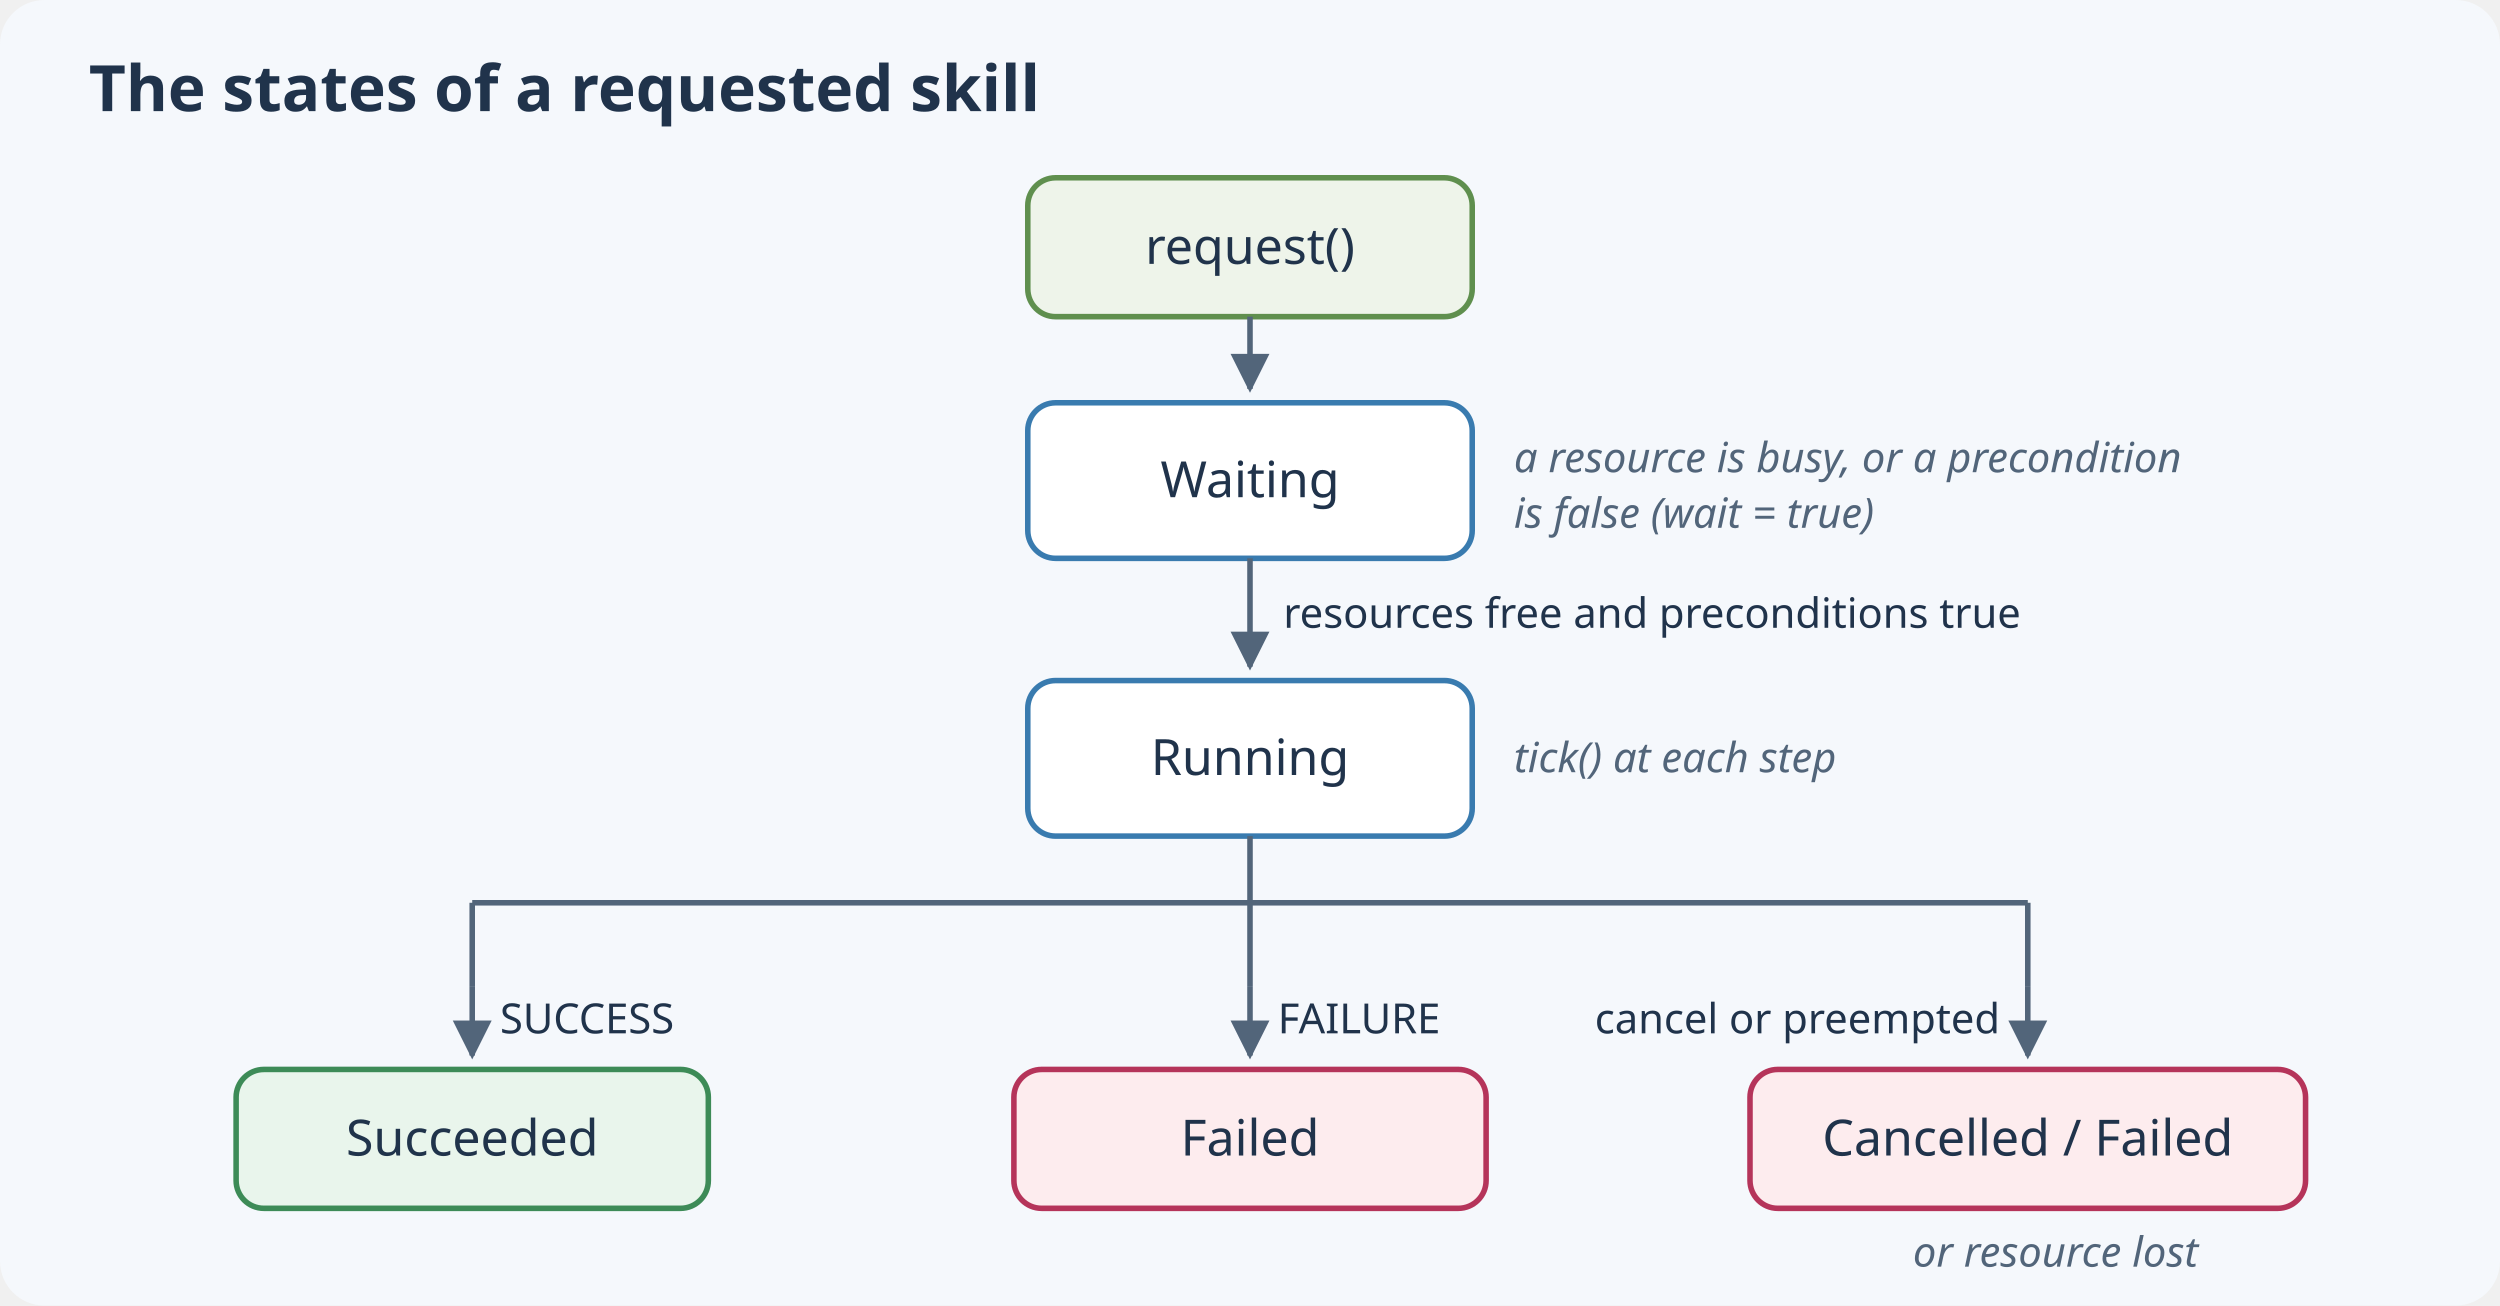
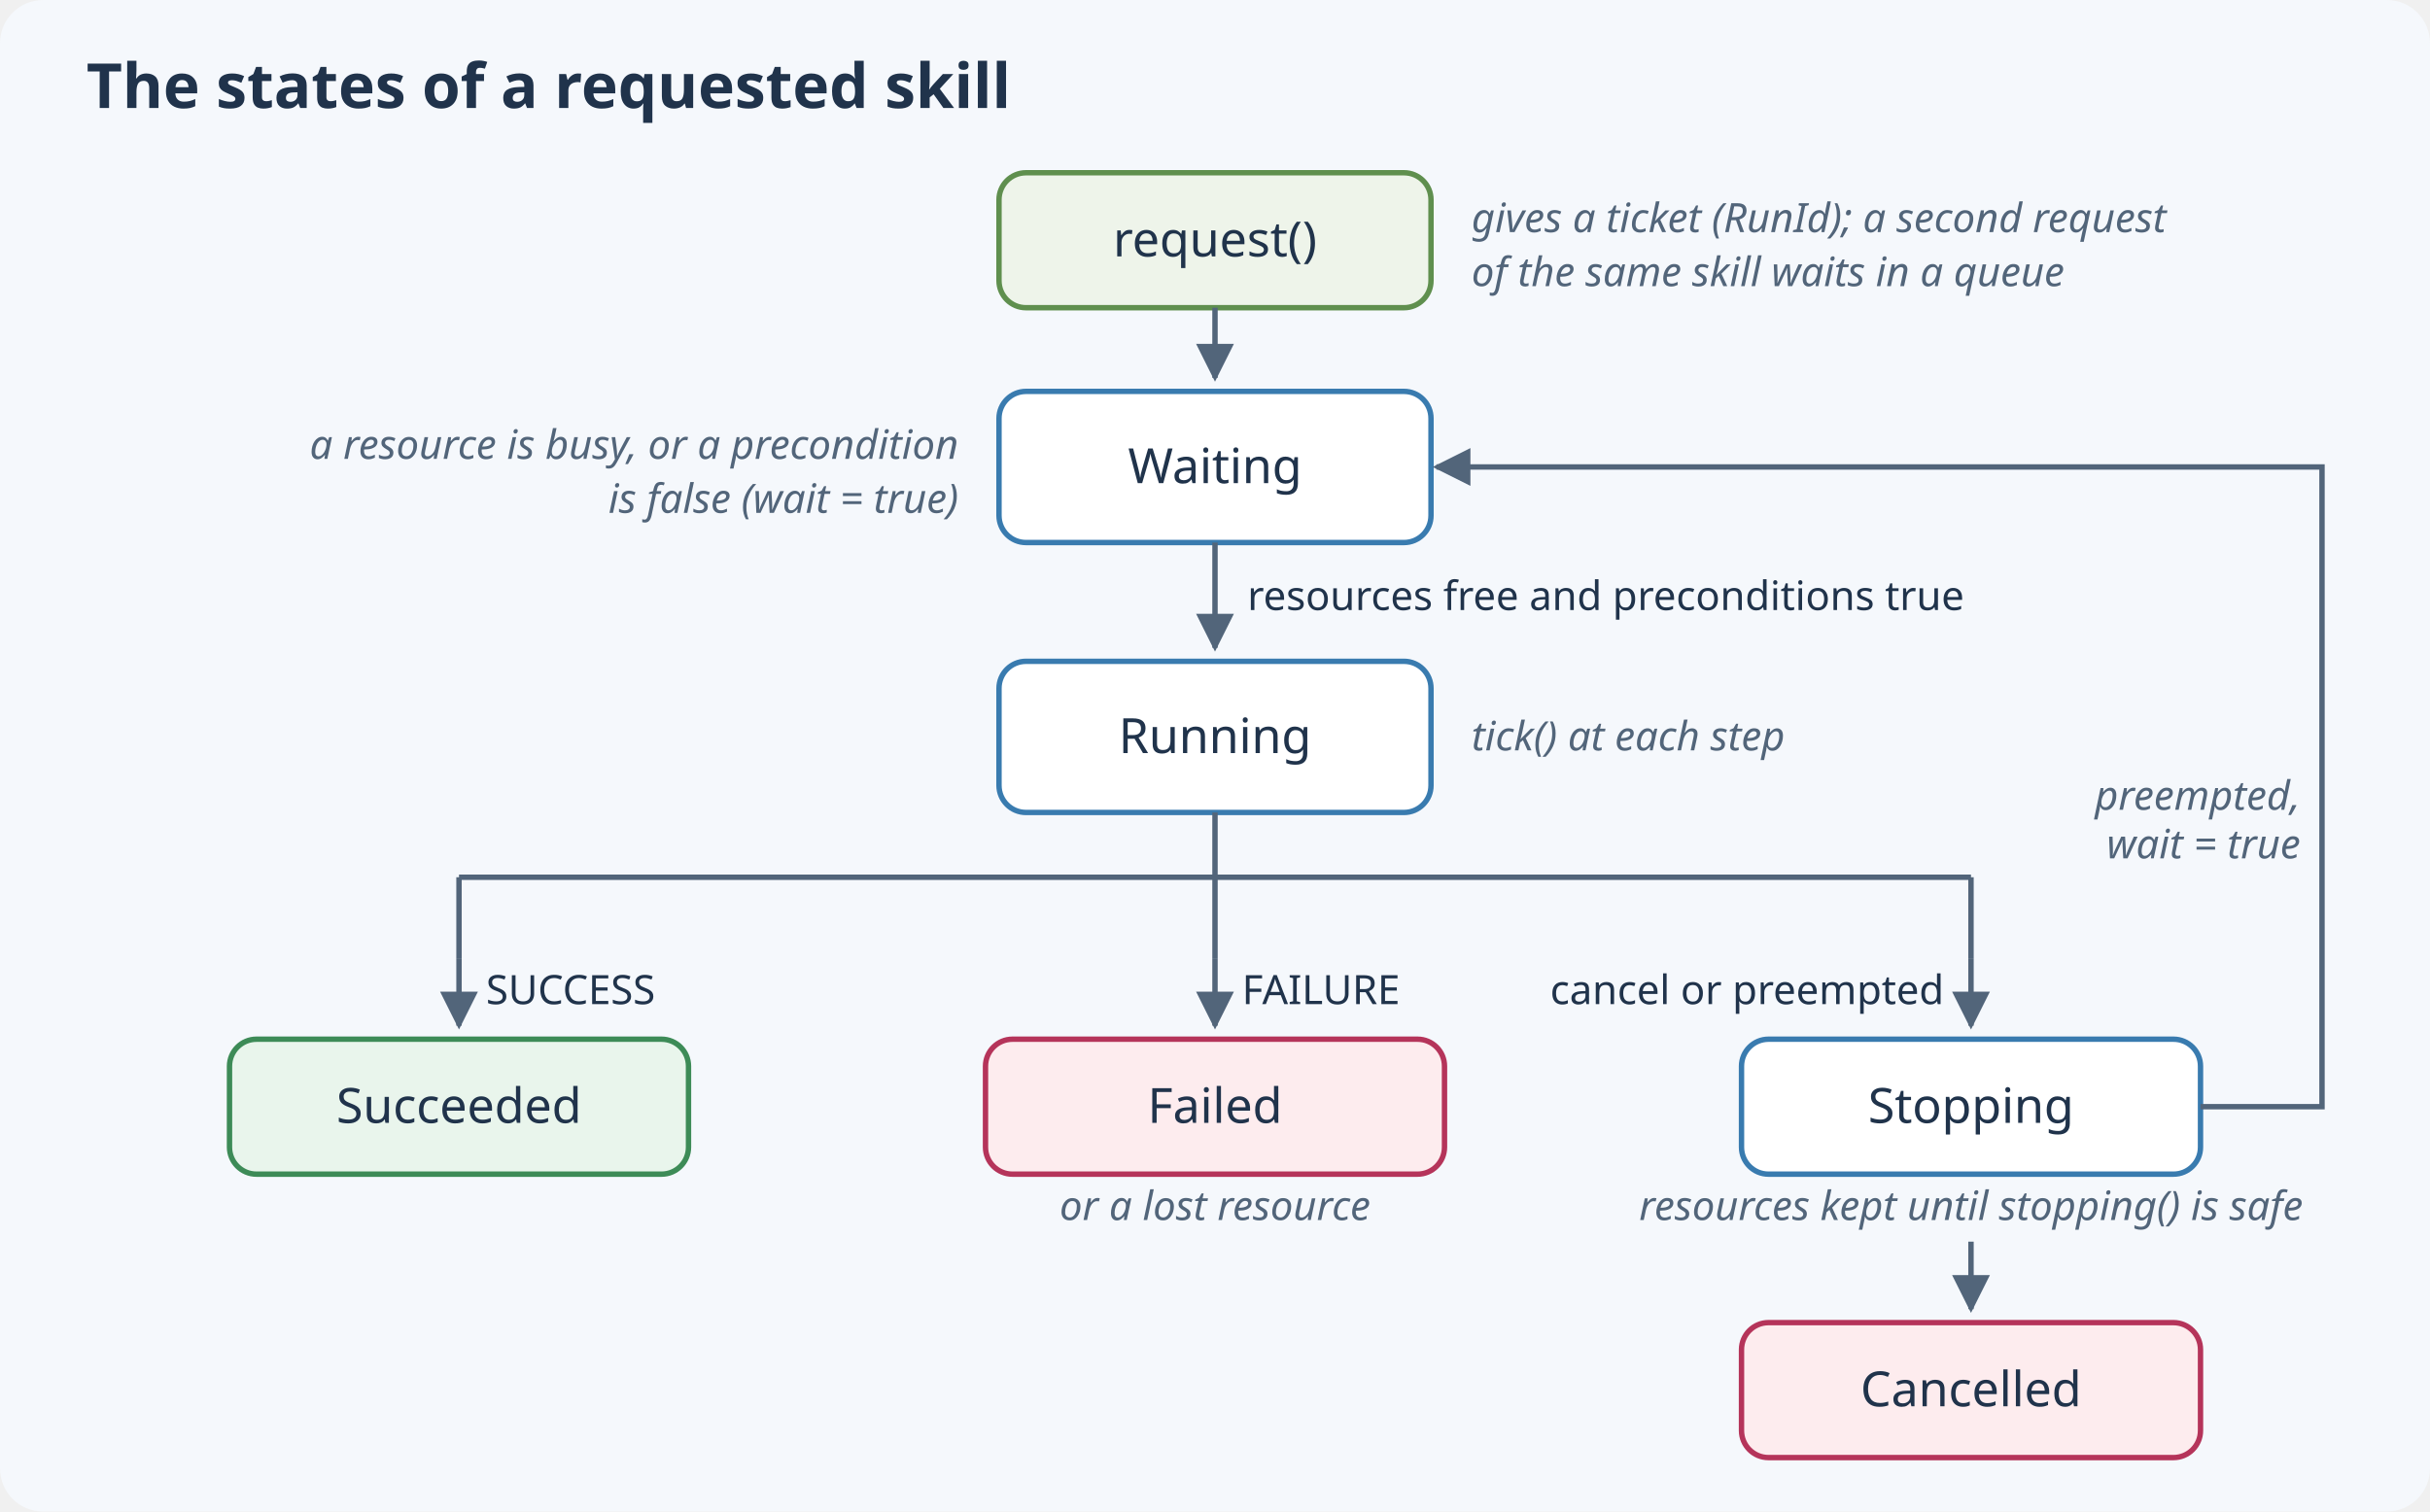
- <svg xmlns="http://www.w3.org/2000/svg" viewBox="0 0 900 470" role="img" aria-labelledby="title desc">
+ <svg xmlns="http://www.w3.org/2000/svg" viewBox="0 0 900 560" role="img" aria-labelledby="title desc">
  <defs>
    <marker id="arrow" viewBox="0 0 10 10" refX="9" refY="5" markerWidth="7" markerHeight="7" orient="auto-start-reverse">
      <path d="M0 0 10 5 0 10Z" fill="#52657a" />
    </marker>
  </defs>
  <style>
text {font-family: sans-serif; font-size: 18px; fill: #20334b;}
.heading {font-size: 23px; font-weight: bold;}
.small {font-size: 15px;}
.note {font-size: 15px; fill: #52657a; font-style: italic;}
.box {fill: #fff; stroke: #397baf; stroke-width: 2;}
.yours {fill: #fff7e6; stroke: #c98a1b; stroke-width: 2;}
.file {fill: #eef4ea; stroke: #5f8f4e; stroke-width: 2;}
.lib {fill: #eceff3; stroke: #7a8796; stroke-width: 2;}
.future {fill: #f5f8fc; stroke: #7a8796; stroke-width: 2; stroke-dasharray: 6 4;}
.fail {fill: #fdecee; stroke: #b5345a; stroke-width: 2;}
.ok {fill: #e9f5ec; stroke: #3d8b57; stroke-width: 2;}
.line {fill: none; stroke: #52657a; stroke-width: 2;}
.dashed {fill: none; stroke: #52657a; stroke-width: 2; stroke-dasharray: 6 5;}
.arrow {fill: none; stroke: #52657a; stroke-width: 2; marker-end: url(#arrow);}
.darrow {fill: none; stroke: #52657a; stroke-width: 2; stroke-dasharray: 6 5; marker-end: url(#arrow);}
</style>
-   <rect width="900" height="470" rx="16" fill="#f5f8fc" />
+   <rect width="900" height="560" rx="16" fill="#f5f8fc" />
  <text x="32" y="40" class="heading">The states of a requested skill</text>
  <rect x="370" y="64" width="160" height="50" rx="10" class="file" />
  <text x="450.0" y="95.0" text-anchor="middle">request()</text>
+   <text x="545" y="86" class="note">gives a ticket (RunId); a second request</text>
+   <text x="545" y="106" class="note">of the same skill waits in a queue</text>
  <path d="M450 114 L450 140" class="arrow" />
  <rect x="370" y="145" width="160" height="56" rx="10" class="box" />
  <text x="450.0" y="179.0" text-anchor="middle">Waiting</text>
-   <text x="545" y="170" class="note">a resource is busy, or a precondition</text>
-   <text x="545" y="190" class="note">is false (wait = true)</text>
+   <text x="355" y="170" class="note" text-anchor="end">a resource is busy, or a precondition</text>
+   <text x="355" y="190" class="note" text-anchor="end">is false (wait = true)</text>
  <path d="M450 201 L450 240" class="arrow" />
  <text x="462" y="226" class="small">resources free and preconditions true</text>
  <rect x="370" y="245" width="160" height="56" rx="10" class="box" />
  <text x="450.0" y="279.0" text-anchor="middle">Running</text>
  <text x="545" y="278" class="note">tick() at each step</text>
  <path d="M450 301V325M170 325H730M170 325V355M450 325V355M730 325V355" class="line" />
  <text x="180" y="372" class="small">SUCCESS</text>
  <text x="460" y="372" class="small">FAILURE</text>
+   <text x="450" y="452" class="note" text-anchor="middle">or a lost resource</text>
  <text x="720" y="372" class="small" text-anchor="end">cancel or preempted</text>
-   <text x="730" y="318" class="small" />
  <path d="M170 355 L170 380" class="arrow" />
  <path d="M450 355 L450 380" class="arrow" />
  <path d="M730 355 L730 380" class="arrow" />
  <rect x="85" y="385" width="170" height="50" rx="10" class="ok" />
  <text x="170.0" y="416.0" text-anchor="middle">Succeeded</text>
  <rect x="365" y="385" width="170" height="50" rx="10" class="fail" />
  <text x="450.0" y="416.0" text-anchor="middle">Failed</text>
-   <rect x="630" y="385" width="200" height="50" rx="10" class="fail" />
-   <text x="730.0" y="416.0" text-anchor="middle">Cancelled / Failed</text>
-   <text x="740" y="456" class="note" text-anchor="middle">or resource lost</text>
+   <rect x="645" y="385" width="170" height="50" rx="10" class="box" />
+   <text x="730.0" y="416.0" text-anchor="middle">Stopping</text>
+   <text x="730" y="452" class="note" text-anchor="middle">resources kept until stopping() is safe</text>
+   <path d="M730 460 L730 485" class="arrow" />
+   <rect x="645" y="490" width="170" height="50" rx="10" class="fail" />
+   <text x="730.0" y="521.0" text-anchor="middle">Cancelled</text>
+   <path d="M815 410H860V173H535" class="line" />
+   <path d="M540 173 L532 173" class="arrow" />
+   <text x="852" y="300" class="note" text-anchor="end">preempted,</text>
+   <text x="852" y="318" class="note" text-anchor="end">wait = true</text>
</svg>
